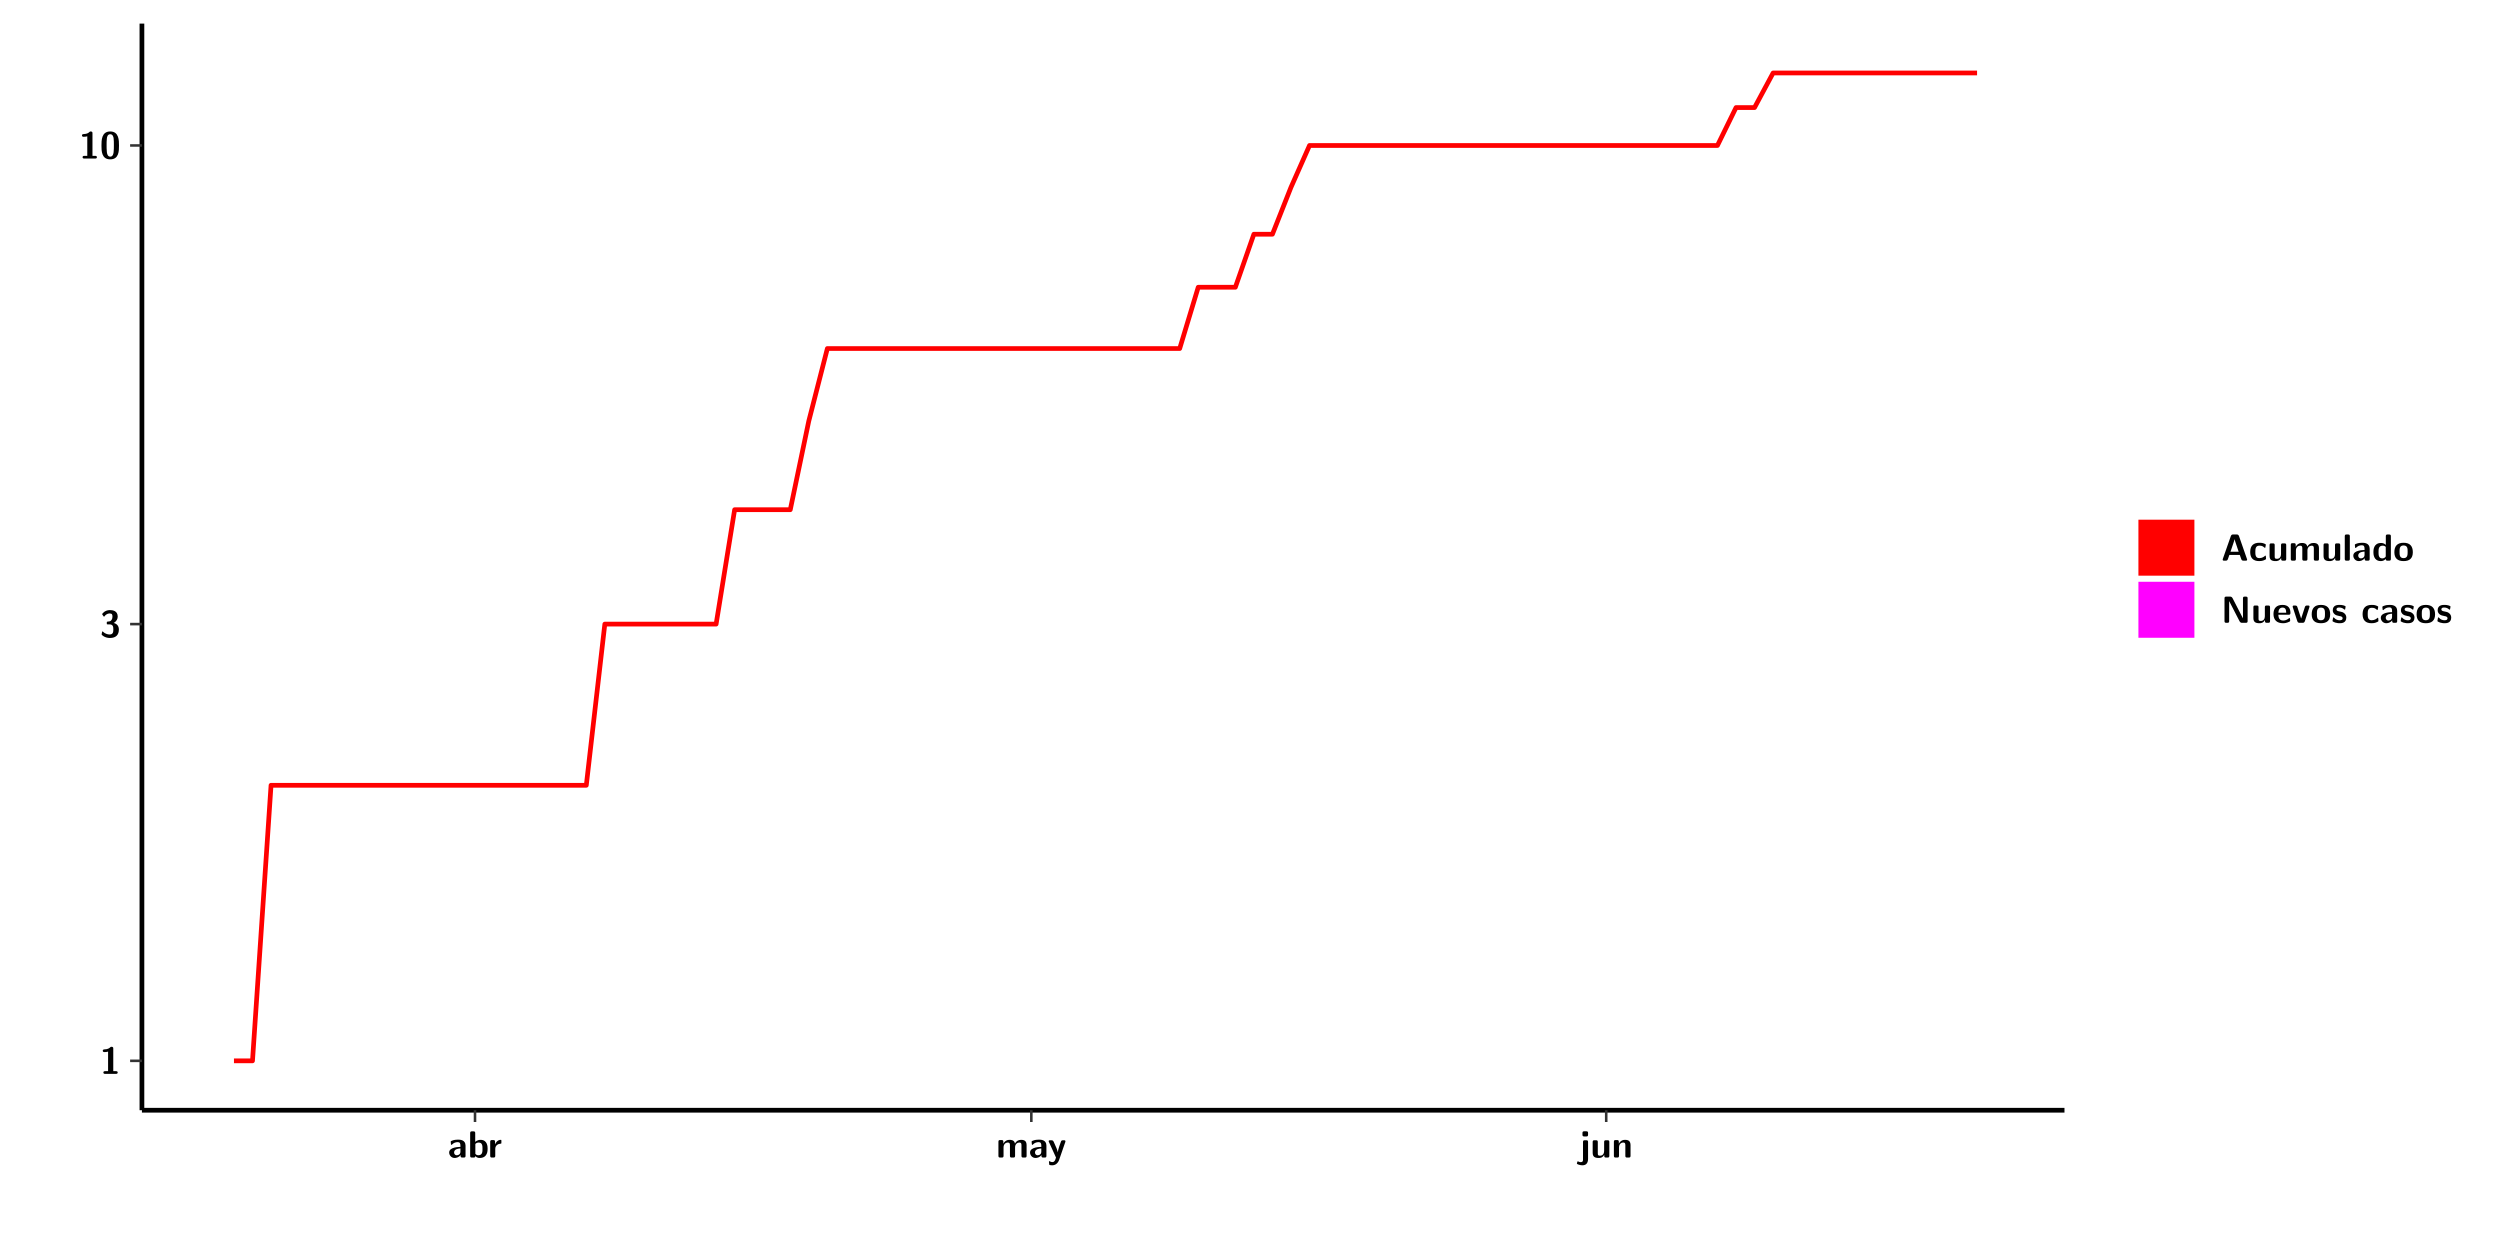
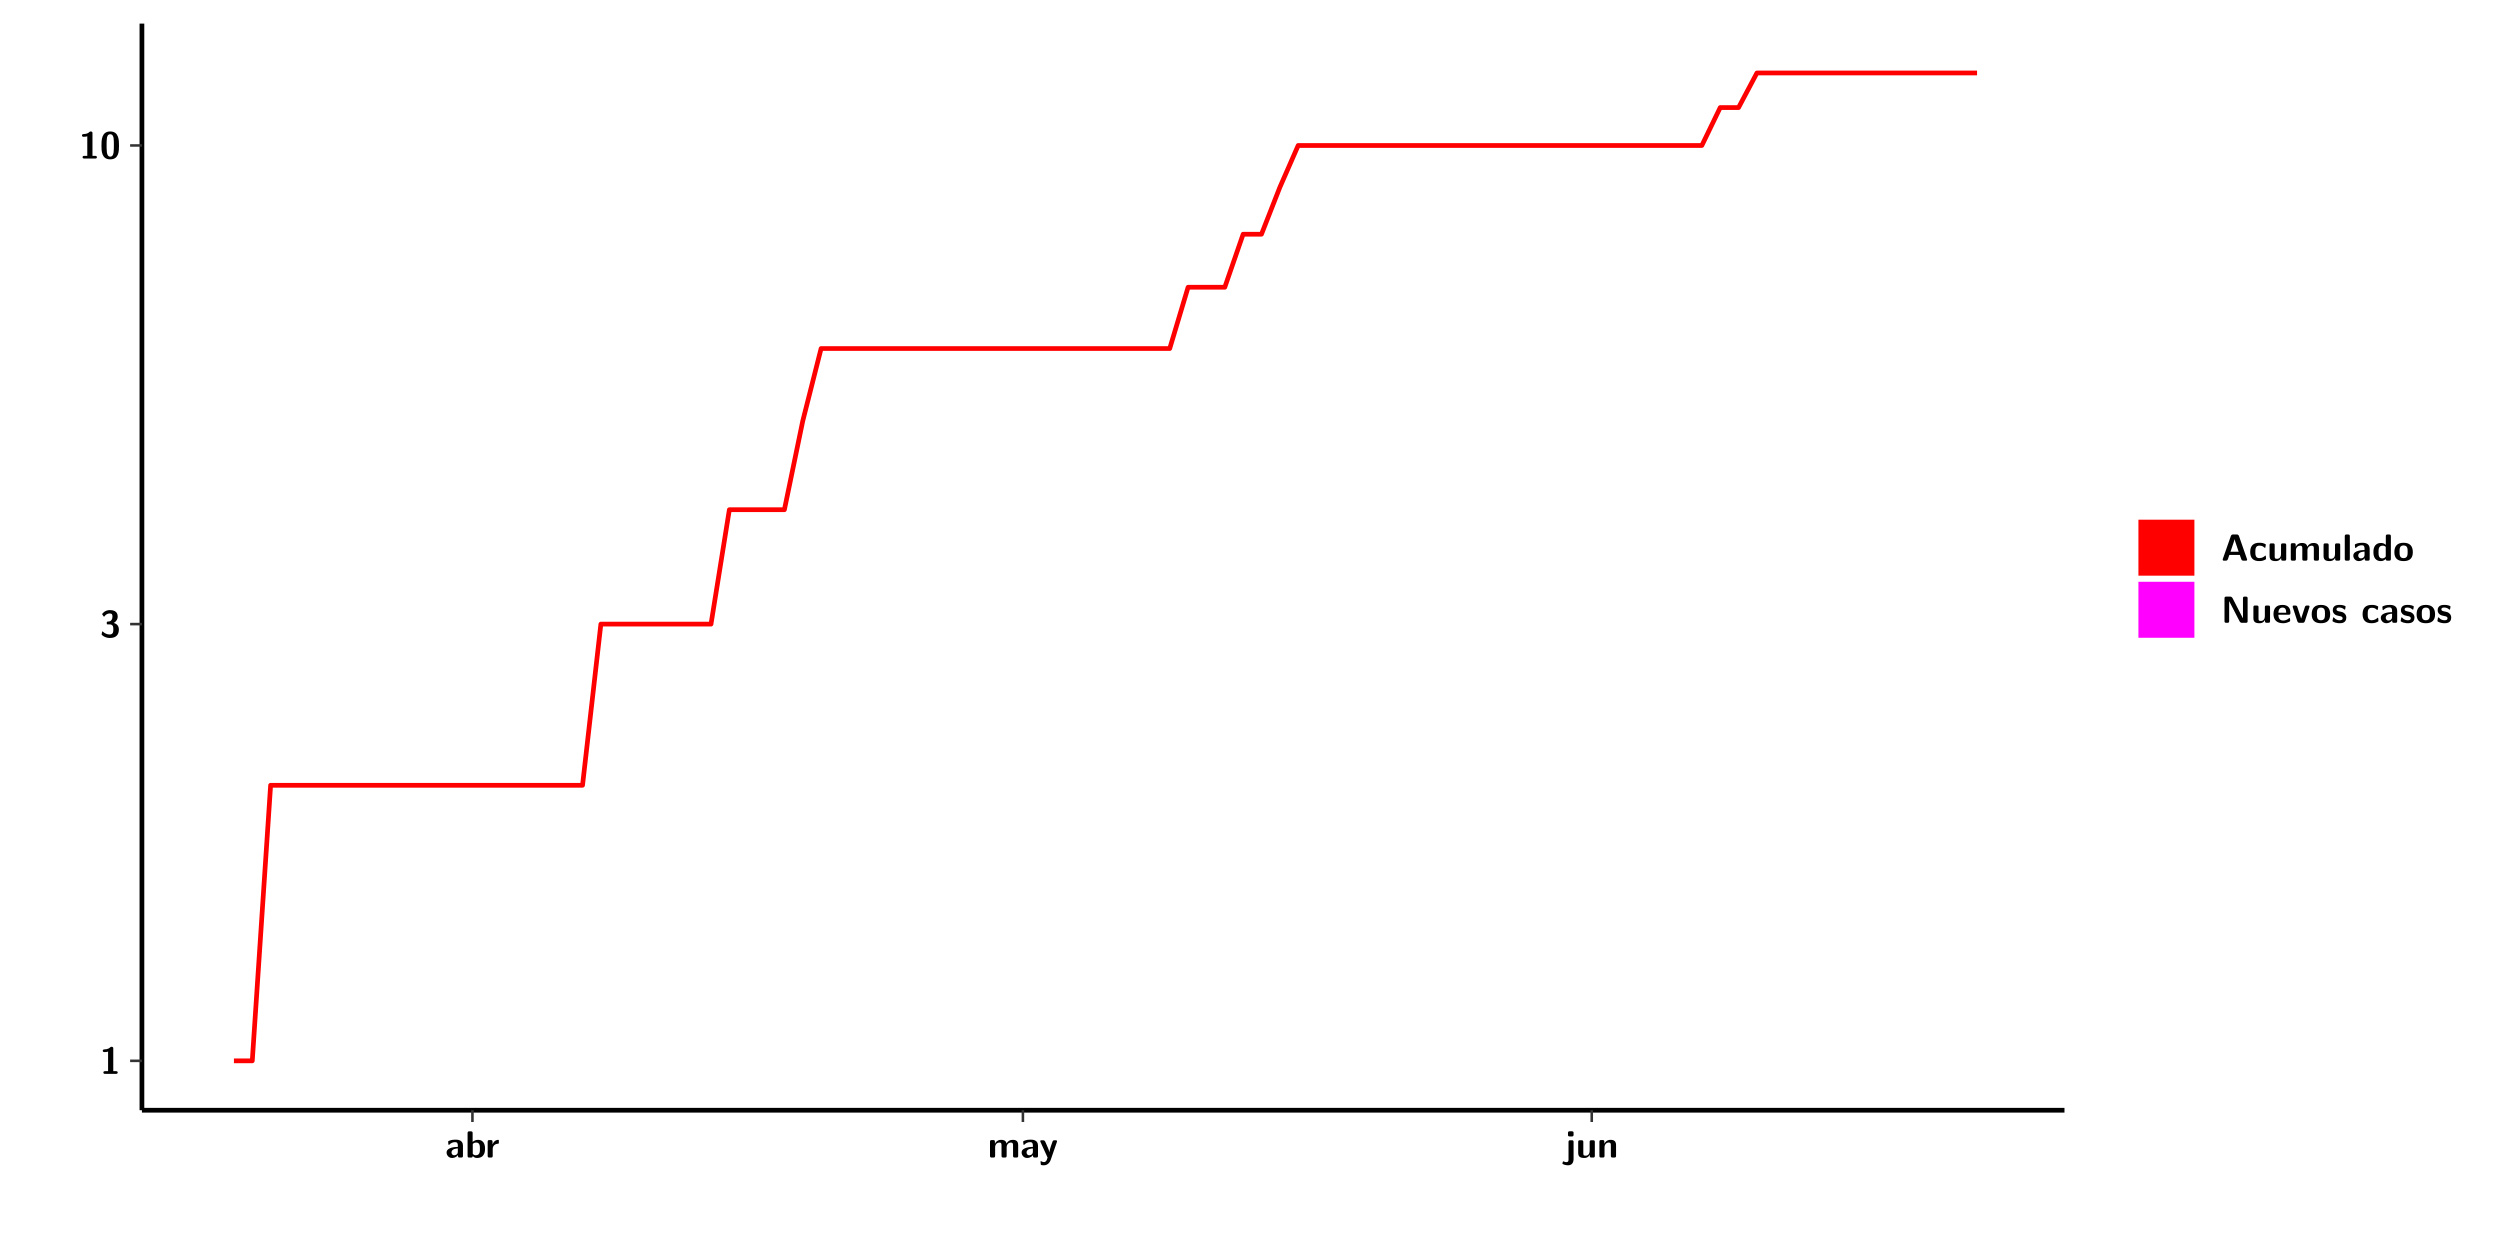
<svg xmlns="http://www.w3.org/2000/svg" xmlns:xlink="http://www.w3.org/1999/xlink" width="579.653pt" height="288pt" viewBox="0 0 579.653 288" version="1.1">
  <defs>
    <g>
      <symbol overflow="visible" id="glyph0-0">
        <path style="stroke:none;" d="" />
      </symbol>
      <symbol overflow="visible" id="glyph0-1">
        <path style="stroke:none;" d="M 3.109 -5.859 C 3.109 -6.016 3.109 -6.281 2.719 -6.281 C 2.547 -6.281 2.516 -6.266 2.406 -6.156 C 2.25 -6.016 1.922 -5.688 1.047 -5.672 C 0.891 -5.672 0.672 -5.609 0.672 -5.359 C 0.672 -5.047 0.969 -5.047 1.094 -5.047 C 1.344 -5.047 1.656 -5.078 1.906 -5.156 L 1.906 -0.625 L 1.234 -0.625 C 1.109 -0.625 0.812 -0.625 0.812 -0.312 C 0.812 0 1.109 0 1.234 0 L 3.719 0 C 3.828 0 4.141 0 4.141 -0.312 C 4.141 -0.625 3.828 -0.625 3.719 -0.625 L 3.109 -0.625 Z M 3.109 -5.859 " />
      </symbol>
      <symbol overflow="visible" id="glyph0-2">
        <path style="stroke:none;" d="M 0.844 -4.859 C 0.906 -4.766 0.953 -4.766 0.969 -4.766 C 1.031 -4.766 1.047 -4.797 1.094 -4.859 C 1.547 -5.5 2.172 -5.5 2.281 -5.5 C 2.844 -5.5 2.922 -5.203 2.922 -4.781 C 2.922 -4.656 2.922 -4.234 2.641 -3.906 C 2.438 -3.656 2.219 -3.641 1.953 -3.625 C 1.859 -3.609 1.688 -3.609 1.672 -3.578 C 1.609 -3.562 1.609 -3.5 1.609 -3.359 L 1.609 -3.203 C 1.609 -2.984 1.609 -2.969 1.844 -2.969 L 2.219 -2.969 C 3.031 -2.969 3.125 -2.469 3.125 -1.797 C 3.125 -1.203 3.062 -0.625 2.266 -0.625 C 1.984 -0.625 1.328 -0.688 0.75 -1.25 C 0.672 -1.328 0.656 -1.328 0.625 -1.328 C 0.531 -1.328 0.516 -1.25 0.516 -1.234 C 0.516 -1.234 0.406 -0.672 0.406 -0.625 C 0.406 -0.516 1.156 0.188 2.312 0.188 C 3.812 0.188 4.406 -0.609 4.406 -1.781 C 4.406 -2.562 3.984 -3.109 3.203 -3.297 C 3.906 -3.688 4.141 -4.266 4.141 -4.766 C 4.141 -6.156 2.891 -6.281 2.328 -6.281 C 1.125 -6.281 0.531 -5.422 0.531 -5.344 C 0.531 -5.297 0.594 -5.219 0.594 -5.219 Z M 0.844 -4.859 " />
      </symbol>
      <symbol overflow="visible" id="glyph0-3">
        <path style="stroke:none;" d="M 4.438 -3 C 4.438 -4.203 4.438 -6.281 2.406 -6.281 C 0.375 -6.281 0.375 -4.219 0.375 -3 C 0.375 -1.812 0.375 0.188 2.406 0.188 C 4.438 0.188 4.438 -1.781 4.438 -3 Z M 2.406 -0.438 C 1.75 -0.438 1.656 -1.25 1.625 -1.484 C 1.562 -1.953 1.562 -2.766 1.562 -3.125 C 1.562 -3.641 1.562 -4.203 1.625 -4.641 C 1.641 -4.875 1.734 -5.641 2.406 -5.641 C 3.047 -5.641 3.156 -4.906 3.188 -4.734 C 3.25 -4.281 3.25 -3.594 3.25 -3.125 C 3.25 -2.625 3.25 -1.953 3.188 -1.469 C 3.156 -1.234 3.062 -0.438 2.406 -0.438 Z M 2.406 -0.438 " />
      </symbol>
      <symbol overflow="visible" id="glyph0-4">
        <path style="stroke:none;" d="M 4.062 -2.766 C 4.062 -4.156 2.734 -4.156 2.297 -4.156 C 1.891 -4.156 1.453 -4.125 0.859 -3.891 C 0.672 -3.797 0.625 -3.781 0.625 -3.688 C 0.625 -3.625 0.688 -3.109 0.688 -3.047 C 0.703 -2.984 0.75 -2.938 0.812 -2.938 C 0.844 -2.938 0.875 -2.969 0.906 -3 C 1.281 -3.391 1.719 -3.578 2.266 -3.578 C 2.734 -3.578 2.875 -3.297 2.875 -2.781 L 2.875 -2.469 C 2.562 -2.469 0.266 -2.453 0.266 -1.172 C 0.266 -0.547 0.766 0.094 1.531 0.094 C 1.828 0.094 2.484 0.016 2.906 -0.594 L 2.906 -0.422 C 2.906 -0.141 2.969 0 3.328 0 L 3.641 0 C 3.984 0 4.062 -0.109 4.062 -0.422 Z M 2.875 -1.344 C 2.875 -0.531 2.047 -0.531 2.016 -0.531 C 1.641 -0.531 1.406 -0.844 1.406 -1.188 C 1.406 -2.047 2.625 -2.109 2.875 -2.109 Z M 2.875 -1.344 " />
      </symbol>
      <symbol overflow="visible" id="glyph0-5">
        <path style="stroke:none;" d="M 1.703 -5.656 C 1.703 -5.938 1.641 -6.078 1.281 -6.078 L 0.953 -6.078 C 0.641 -6.078 0.531 -5.984 0.531 -5.656 L 0.531 -0.422 C 0.531 -0.109 0.625 0 0.953 0 L 1.312 0 C 1.453 0 1.719 0 1.734 -0.344 C 2.125 0.094 2.578 0.094 2.719 0.094 C 4.578 0.094 4.578 -1.594 4.578 -2.031 C 4.578 -2.453 4.578 -4.109 2.938 -4.109 C 2.219 -4.109 1.781 -3.703 1.703 -3.625 Z M 1.734 -3.172 C 1.844 -3.281 2.109 -3.484 2.5 -3.484 C 3.391 -3.484 3.391 -2.672 3.391 -2.016 C 3.391 -1.375 3.391 -0.531 2.406 -0.531 C 2.047 -0.531 1.828 -0.75 1.734 -0.875 Z M 1.734 -3.172 " />
      </symbol>
      <symbol overflow="visible" id="glyph0-6">
        <path style="stroke:none;" d="M 1.703 -2.016 C 1.703 -2.844 2.391 -3.188 2.938 -3.219 C 3.109 -3.234 3.125 -3.234 3.125 -3.469 L 3.125 -3.875 C 3.125 -4.047 3.125 -4.109 2.969 -4.109 C 2.719 -4.109 2.078 -4.031 1.672 -3.078 L 1.656 -3.078 L 1.656 -3.641 C 1.656 -3.922 1.594 -4.062 1.234 -4.062 L 0.953 -4.062 C 0.641 -4.062 0.531 -3.969 0.531 -3.641 L 0.531 -0.422 C 0.531 -0.109 0.625 0 0.953 0 L 1.281 0 C 1.609 0 1.703 -0.109 1.703 -0.422 Z M 1.703 -2.016 " />
      </symbol>
      <symbol overflow="visible" id="glyph0-7">
        <path style="stroke:none;" d="M 7.062 -2.844 C 7.062 -3.75 6.672 -4.109 5.781 -4.109 C 5.156 -4.109 4.688 -3.828 4.359 -3.25 C 4.219 -4.078 3.484 -4.109 3.109 -4.109 C 2.938 -4.109 2.578 -4.109 2.188 -3.828 C 1.906 -3.625 1.734 -3.344 1.672 -3.203 L 1.672 -3.641 C 1.672 -3.922 1.609 -4.062 1.25 -4.062 L 0.953 -4.062 C 0.625 -4.062 0.531 -3.969 0.531 -3.641 L 0.531 -0.422 C 0.531 -0.109 0.625 0 0.953 0 L 1.297 0 C 1.625 0 1.719 -0.109 1.719 -0.422 L 1.719 -2.359 C 1.719 -3.141 2.25 -3.484 2.688 -3.484 C 3.109 -3.484 3.203 -3.297 3.203 -2.828 L 3.203 -0.422 C 3.203 -0.109 3.297 0 3.625 0 L 3.969 0 C 4.297 0 4.391 -0.109 4.391 -0.422 L 4.391 -2.359 C 4.391 -3.141 4.922 -3.484 5.359 -3.484 C 5.781 -3.484 5.875 -3.297 5.875 -2.828 L 5.875 -0.422 C 5.875 -0.109 5.969 0 6.297 0 L 6.641 0 C 6.984 0 7.062 -0.109 7.062 -0.422 Z M 7.062 -2.844 " />
      </symbol>
      <symbol overflow="visible" id="glyph0-8">
        <path style="stroke:none;" d="M 4.109 -3.609 C 4.141 -3.719 4.141 -3.734 4.141 -3.781 C 4.141 -4.016 3.906 -4.016 3.797 -4.016 L 3.609 -4.016 C 3.469 -4.016 3.266 -4.016 3.141 -3.812 C 3.109 -3.766 2.406 -1.828 2.359 -1.25 L 2.344 -1.25 C 2.312 -1.672 1.953 -2.484 1.562 -3.328 C 1.328 -3.891 1.266 -4.016 0.828 -4.016 L 0.594 -4.016 C 0.469 -4.016 0.25 -4.016 0.25 -3.781 C 0.25 -3.75 0.281 -3.688 0.297 -3.641 L 1.953 0 C 1.891 0.188 1.859 0.281 1.828 0.375 C 1.734 0.656 1.578 1.047 1.109 1.047 C 0.812 1.047 0.609 0.922 0.516 0.875 C 0.469 0.844 0.453 0.828 0.422 0.828 C 0.391 0.828 0.312 0.859 0.312 0.969 C 0.312 1.031 0.375 1.641 0.391 1.672 C 0.469 1.781 0.953 1.797 1.094 1.797 C 2.172 1.797 2.609 0.766 2.672 0.547 Z M 4.109 -3.609 " />
      </symbol>
      <symbol overflow="visible" id="glyph0-9">
        <path style="stroke:none;" d="M 1.969 -5.672 C 1.969 -5.953 1.906 -6.094 1.547 -6.094 L 1.094 -6.094 C 0.766 -6.094 0.672 -5.984 0.672 -5.672 L 0.672 -5.312 C 0.672 -5.031 0.734 -4.891 1.094 -4.891 L 1.547 -4.891 C 1.875 -4.891 1.969 -5 1.969 -5.312 Z M 0.797 0.484 C 0.797 0.703 0.797 1.062 0.25 1.062 C 0.156 1.062 -0.094 1.031 -0.266 0.922 C -0.359 0.875 -0.375 0.875 -0.406 0.875 C -0.484 0.875 -0.5 0.922 -0.547 1.094 C -0.609 1.281 -0.625 1.359 -0.625 1.391 C -0.625 1.547 0.109 1.797 0.656 1.797 C 1.625 1.797 1.969 1.141 1.969 0.281 L 1.969 -3.594 C 1.969 -3.875 1.906 -4.016 1.547 -4.016 L 1.219 -4.016 C 0.891 -4.016 0.797 -3.906 0.797 -3.594 Z M 0.797 0.484 " />
      </symbol>
      <symbol overflow="visible" id="glyph0-10">
        <path style="stroke:none;" d="M 4.391 -3.594 C 4.391 -3.875 4.328 -4.016 3.969 -4.016 L 3.609 -4.016 C 3.281 -4.016 3.188 -3.906 3.188 -3.594 L 3.188 -1.516 C 3.188 -0.938 2.891 -0.438 2.266 -0.438 C 1.766 -0.438 1.719 -0.562 1.719 -1.031 L 1.719 -3.594 C 1.719 -3.875 1.656 -4.016 1.297 -4.016 L 0.953 -4.016 C 0.625 -4.016 0.531 -3.922 0.531 -3.594 L 0.531 -1.109 C 0.531 -0.172 1.031 0.094 1.953 0.094 C 2.188 0.094 2.812 0.094 3.219 -0.656 L 3.219 -0.422 C 3.219 -0.141 3.281 0 3.641 0 L 3.969 0 C 4.297 0 4.391 -0.109 4.391 -0.422 Z M 4.391 -3.594 " />
      </symbol>
      <symbol overflow="visible" id="glyph0-11">
        <path style="stroke:none;" d="M 4.391 -2.844 C 4.391 -3.75 4 -4.109 3.109 -4.109 C 2.188 -4.109 1.781 -3.438 1.672 -3.203 L 1.672 -3.641 C 1.672 -3.922 1.609 -4.062 1.25 -4.062 L 0.953 -4.062 C 0.625 -4.062 0.531 -3.969 0.531 -3.641 L 0.531 -0.422 C 0.531 -0.109 0.625 0 0.953 0 L 1.297 0 C 1.625 0 1.719 -0.109 1.719 -0.422 L 1.719 -2.359 C 1.719 -3.125 2.219 -3.484 2.688 -3.484 C 3.109 -3.484 3.188 -3.281 3.188 -2.828 L 3.188 -0.422 C 3.188 -0.141 3.25 0 3.609 0 L 3.969 0 C 4.297 0 4.391 -0.109 4.391 -0.422 Z M 4.391 -2.844 " />
      </symbol>
      <symbol overflow="visible" id="glyph0-12">
        <path style="stroke:none;" d="M 4.156 -5.703 C 4.031 -6.078 3.766 -6.078 3.594 -6.078 L 2.828 -6.078 C 2.641 -6.078 2.391 -6.078 2.266 -5.703 L 0.406 -0.406 C 0.375 -0.297 0.375 -0.281 0.375 -0.234 C 0.375 0 0.594 0 0.703 0 L 1.031 0 C 1.188 0 1.453 0 1.578 -0.344 L 1.922 -1.328 L 4.344 -1.328 L 4.641 -0.484 C 4.75 -0.172 4.812 0 5.234 0 L 5.703 0 C 5.828 0 6.047 0 6.047 -0.234 C 6.047 -0.281 6.047 -0.297 6 -0.406 Z M 2.812 -3.938 C 2.938 -4.328 3.062 -4.656 3.125 -4.969 L 3.141 -4.969 C 3.188 -4.766 3.188 -4.75 3.25 -4.547 L 4.078 -2.078 L 2.188 -2.078 Z M 2.812 -3.938 " />
      </symbol>
      <symbol overflow="visible" id="glyph0-13">
        <path style="stroke:none;" d="M 4 -0.438 C 4 -0.531 3.969 -0.938 3.953 -1.047 C 3.953 -1.078 3.938 -1.172 3.844 -1.172 C 3.812 -1.172 3.797 -1.172 3.703 -1.078 C 3.562 -0.953 3.141 -0.594 2.422 -0.594 C 1.516 -0.594 1.516 -1.469 1.516 -2.031 C 1.516 -2.75 1.562 -3.484 2.453 -3.484 C 3.031 -3.484 3.266 -3.344 3.578 -3.078 C 3.688 -2.984 3.703 -2.984 3.734 -2.984 C 3.828 -2.984 3.844 -3.062 3.844 -3.094 C 3.859 -3.172 3.953 -3.656 3.953 -3.703 C 3.953 -3.781 3.891 -3.812 3.75 -3.891 C 3.328 -4.078 3.062 -4.156 2.453 -4.156 C 1.141 -4.156 0.328 -3.547 0.328 -2.016 C 0.328 -0.562 1.078 0.094 2.406 0.094 C 2.641 0.094 3.172 0.094 3.75 -0.203 C 4 -0.344 4 -0.344 4 -0.438 Z M 4 -0.438 " />
      </symbol>
      <symbol overflow="visible" id="glyph0-14">
        <path style="stroke:none;" d="M 1.703 -5.656 C 1.703 -5.938 1.641 -6.078 1.281 -6.078 L 0.953 -6.078 C 0.641 -6.078 0.531 -5.984 0.531 -5.656 L 0.531 -0.422 C 0.531 -0.109 0.625 0 0.953 0 L 1.281 0 C 1.609 0 1.703 -0.109 1.703 -0.422 Z M 1.703 -5.656 " />
      </symbol>
      <symbol overflow="visible" id="glyph0-15">
        <path style="stroke:none;" d="M 4.375 -5.656 C 4.375 -5.938 4.312 -6.078 3.953 -6.078 L 3.625 -6.078 C 3.297 -6.078 3.203 -5.969 3.203 -5.656 L 3.203 -3.672 C 2.812 -4.047 2.375 -4.109 2.109 -4.109 C 0.328 -4.109 0.328 -2.422 0.328 -2 C 0.328 -1.594 0.328 0.094 2.062 0.094 C 2.422 0.094 2.812 -0.016 3.188 -0.406 C 3.188 -0.094 3.297 0 3.609 0 L 3.953 0 C 4.281 0 4.375 -0.109 4.375 -0.422 Z M 3.188 -1.094 C 3.188 -0.953 3.188 -0.875 2.922 -0.688 C 2.703 -0.547 2.5 -0.531 2.406 -0.531 C 1.516 -0.531 1.516 -1.344 1.516 -2 C 1.516 -2.656 1.516 -3.484 2.5 -3.484 C 2.75 -3.484 2.984 -3.391 3.188 -3.203 Z M 3.188 -1.094 " />
      </symbol>
      <symbol overflow="visible" id="glyph0-16">
        <path style="stroke:none;" d="M 4.547 -1.969 C 4.547 -3.406 3.844 -4.156 2.406 -4.156 C 0.953 -4.156 0.266 -3.391 0.266 -1.969 C 0.266 -0.547 1.031 0.094 2.406 0.094 C 3.781 0.094 4.547 -0.531 4.547 -1.969 Z M 2.406 -0.594 C 1.469 -0.594 1.469 -1.375 1.469 -2.078 C 1.469 -2.75 1.469 -3.531 2.406 -3.531 C 3.344 -3.531 3.344 -2.766 3.344 -2.078 C 3.344 -1.391 3.344 -0.594 2.406 -0.594 Z M 2.406 -0.594 " />
      </symbol>
      <symbol overflow="visible" id="glyph0-17">
        <path style="stroke:none;" d="M 2.656 -5.734 C 2.469 -6.078 2.203 -6.078 2.031 -6.078 L 1.219 -6.078 C 0.906 -6.078 0.797 -5.984 0.797 -5.656 L 0.797 -0.422 C 0.797 -0.109 0.891 0 1.219 0 L 1.453 0 C 1.781 0 1.875 -0.109 1.875 -0.422 L 1.875 -5.016 L 1.891 -5.016 L 4.297 -0.344 C 4.484 0 4.75 0 4.922 0 L 5.734 0 C 6.062 0 6.156 -0.109 6.156 -0.422 L 6.156 -5.656 C 6.156 -5.938 6.094 -6.078 5.734 -6.078 L 5.5 -6.078 C 5.156 -6.078 5.078 -5.969 5.078 -5.656 L 5.078 -1.062 L 5.062 -1.062 Z M 2.656 -5.734 " />
      </symbol>
      <symbol overflow="visible" id="glyph0-18">
        <path style="stroke:none;" d="M 3.781 -1.875 C 3.984 -1.875 4.203 -1.891 4.203 -2.281 C 4.203 -3.406 3.672 -4.156 2.359 -4.156 C 0.969 -4.156 0.266 -3.375 0.266 -2.047 C 0.266 -0.609 1.109 0.094 2.484 0.094 C 2.812 0.094 3.312 0.047 3.891 -0.234 C 4.078 -0.328 4.141 -0.359 4.141 -0.469 C 4.141 -0.531 4.125 -0.781 4.109 -0.844 C 4.078 -1.125 4.062 -1.125 3.984 -1.125 C 3.953 -1.125 3.938 -1.125 3.844 -1.047 C 3.328 -0.594 2.797 -0.531 2.516 -0.531 C 1.531 -0.531 1.422 -1.312 1.391 -1.875 Z M 1.406 -2.344 C 1.422 -2.875 1.609 -3.531 2.359 -3.531 C 3.062 -3.531 3.203 -3.031 3.219 -2.344 Z M 1.406 -2.344 " />
      </symbol>
      <symbol overflow="visible" id="glyph0-19">
        <path style="stroke:none;" d="M 4.109 -3.609 C 4.141 -3.719 4.141 -3.75 4.141 -3.766 C 4.141 -4.016 3.922 -4.016 3.797 -4.016 L 3.609 -4.016 C 3.25 -4.016 3.141 -3.891 3.062 -3.641 L 2.203 -0.984 L 1.328 -3.641 C 1.266 -3.828 1.203 -4.016 0.781 -4.016 L 0.578 -4.016 C 0.453 -4.016 0.234 -4.016 0.234 -3.766 C 0.234 -3.75 0.234 -3.719 0.266 -3.609 L 1.312 -0.375 C 1.438 0 1.703 0 1.859 0 L 2.5 0 C 2.672 0 2.938 0 3.062 -0.375 Z M 4.109 -3.609 " />
      </symbol>
      <symbol overflow="visible" id="glyph0-20">
        <path style="stroke:none;" d="M 3.469 -1.234 C 3.469 -1.734 3.203 -2.031 3.047 -2.172 C 2.703 -2.484 2.391 -2.547 2.031 -2.609 C 1.547 -2.703 1.188 -2.766 1.188 -3.109 C 1.188 -3.469 1.484 -3.547 1.828 -3.547 C 2.406 -3.547 2.719 -3.328 2.953 -3.125 C 3.047 -3.047 3.062 -3.047 3.094 -3.047 C 3.188 -3.047 3.203 -3.125 3.203 -3.156 C 3.219 -3.219 3.312 -3.719 3.312 -3.766 C 3.312 -3.906 2.844 -4.031 2.75 -4.062 C 2.406 -4.156 2.125 -4.156 1.891 -4.156 C 1.5 -4.156 0.328 -4.156 0.328 -2.906 C 0.328 -2.484 0.516 -2.219 0.75 -2 C 1.062 -1.734 1.406 -1.672 1.906 -1.562 C 2.156 -1.531 2.609 -1.453 2.609 -1.062 C 2.609 -0.656 2.266 -0.594 1.922 -0.594 C 1.531 -0.594 1.047 -0.703 0.625 -1.188 C 0.594 -1.234 0.562 -1.266 0.516 -1.266 C 0.422 -1.266 0.406 -1.188 0.391 -1.125 C 0.375 -1.016 0.266 -0.516 0.266 -0.422 C 0.266 -0.266 0.922 -0.062 0.922 -0.047 C 1.406 0.094 1.766 0.094 1.922 0.094 C 2.359 0.094 3.469 0.062 3.469 -1.234 Z M 3.469 -1.234 " />
      </symbol>
    </g>
    <clipPath id="clip1">
      <path d="M 0 0 L 576.008 0 L 576.008 288 L 0 288 Z M 0 0 " />
    </clipPath>
    <clipPath id="clip2">
      <path d="M 32.906 5.477 L 478.672 5.477 L 478.672 257.414 L 32.906 257.414 Z M 32.906 5.477 " />
    </clipPath>
  </defs>
  <g id="surface1">
    <g clip-path="url(#clip1)" clip-rule="nonzero">
      <path style="fill-rule:nonzero;fill:rgb(100%,100%,100%);fill-opacity:1;stroke-width:0.598;stroke-linecap:round;stroke-linejoin:round;stroke:rgb(100%,100%,100%);stroke-opacity:1;stroke-miterlimit:10;" d="M 0 0 L 0 288.004 L 576.008 288.004 L 576.008 0 Z M 0 0 " transform="matrix(1,0,0,-1,0,288)" />
    </g>
    <g clip-path="url(#clip2)" clip-rule="nonzero">
      <path style=" stroke:none;fill-rule:nonzero;fill:rgb(100%,100%,100%);fill-opacity:1;" d="M 32.906 257.414 L 32.906 5.477 L 478.672 5.477 L 478.672 257.414 Z M 32.906 257.414 " />
    </g>
-     <path style="fill:none;stroke-width:1.096;stroke-linecap:butt;stroke-linejoin:round;stroke:rgb(100%,0%,0%);stroke-opacity:1;stroke-miterlimit:10;" d="M 54.246 42.031 L 58.543 42.031 L 62.844 105.926 L 135.941 105.926 L 140.234 143.293 L 166.039 143.293 L 170.332 169.816 L 183.234 169.816 L 187.527 190.379 L 191.832 207.188 L 273.527 207.188 L 277.82 221.395 L 286.43 221.395 L 290.723 233.695 L 295.027 233.695 L 299.32 244.555 L 303.625 254.27 L 398.211 254.27 L 402.516 263.059 L 406.809 263.059 L 411.113 271.078 L 458.406 271.078 " transform="matrix(1,0,0,-1,0,288)" />
+     <path style="fill:none;stroke-width:1.096;stroke-linecap:butt;stroke-linejoin:round;stroke:rgb(100%,0%,0%);stroke-opacity:1;stroke-miterlimit:10;" d="M 54.238 42.031 L 58.492 42.031 L 62.746 105.926 L 135.066 105.926 L 139.32 143.293 L 164.855 143.293 L 169.109 169.816 L 181.871 169.816 L 186.125 190.379 L 190.379 207.188 L 271.215 207.188 L 275.469 221.395 L 283.98 221.395 L 288.234 233.695 L 292.488 233.695 L 296.742 244.555 L 300.996 254.27 L 394.594 254.27 L 398.848 263.059 L 403.105 263.059 L 407.359 271.078 L 458.406 271.078 " transform="matrix(1,0,0,-1,0,288)" />
    <path style="fill:none;stroke-width:1.096;stroke-linecap:butt;stroke-linejoin:round;stroke:rgb(0%,0%,0%);stroke-opacity:1;stroke-miterlimit:10;" d="M 32.906 30.586 L 32.906 282.523 " transform="matrix(1,0,0,-1,0,288)" />
    <g style="fill:rgb(0%,0%,0%);fill-opacity:1;">
      <use xlink:href="#glyph0-1" x="23.153" y="248.986" />
    </g>
    <g style="fill:rgb(0%,0%,0%);fill-opacity:1;">
      <use xlink:href="#glyph0-2" x="23.153" y="147.736" />
    </g>
    <g style="fill:rgb(0%,0%,0%);fill-opacity:1;">
      <use xlink:href="#glyph0-1" x="18.331" y="36.762" />
      <use xlink:href="#glyph0-3" x="23.153" y="36.762" />
    </g>
    <path style="fill:none;stroke-width:0.598;stroke-linecap:butt;stroke-linejoin:round;stroke:rgb(20%,20%,20%);stroke-opacity:1;stroke-miterlimit:10;" d="M 30.168 42.031 L 32.906 42.031 " transform="matrix(1,0,0,-1,0,288)" />
    <path style="fill:none;stroke-width:0.598;stroke-linecap:butt;stroke-linejoin:round;stroke:rgb(20%,20%,20%);stroke-opacity:1;stroke-miterlimit:10;" d="M 30.168 143.293 L 32.906 143.293 " transform="matrix(1,0,0,-1,0,288)" />
    <path style="fill:none;stroke-width:0.598;stroke-linecap:butt;stroke-linejoin:round;stroke:rgb(20%,20%,20%);stroke-opacity:1;stroke-miterlimit:10;" d="M 30.168 254.27 L 32.906 254.27 " transform="matrix(1,0,0,-1,0,288)" />
    <path style="fill:none;stroke-width:1.096;stroke-linecap:butt;stroke-linejoin:round;stroke:rgb(0%,0%,0%);stroke-opacity:1;stroke-miterlimit:10;" d="M 32.906 30.586 L 478.672 30.586 " transform="matrix(1,0,0,-1,0,288)" />
-     <path style="fill:none;stroke-width:0.598;stroke-linecap:butt;stroke-linejoin:round;stroke:rgb(20%,20%,20%);stroke-opacity:1;stroke-miterlimit:10;" d="M 110.137 27.848 L 110.137 30.586 " transform="matrix(1,0,0,-1,0,288)" />
-     <path style="fill:none;stroke-width:0.598;stroke-linecap:butt;stroke-linejoin:round;stroke:rgb(20%,20%,20%);stroke-opacity:1;stroke-miterlimit:10;" d="M 239.125 27.848 L 239.125 30.586 " transform="matrix(1,0,0,-1,0,288)" />
-     <path style="fill:none;stroke-width:0.598;stroke-linecap:butt;stroke-linejoin:round;stroke:rgb(20%,20%,20%);stroke-opacity:1;stroke-miterlimit:10;" d="M 372.418 27.848 L 372.418 30.586 " transform="matrix(1,0,0,-1,0,288)" />
+     <path style="fill:none;stroke-width:0.598;stroke-linecap:butt;stroke-linejoin:round;stroke:rgb(20%,20%,20%);stroke-opacity:1;stroke-miterlimit:10;" d="M 109.539 27.848 L 109.539 30.586 " transform="matrix(1,0,0,-1,0,288)" />
+     <path style="fill:none;stroke-width:0.598;stroke-linecap:butt;stroke-linejoin:round;stroke:rgb(20%,20%,20%);stroke-opacity:1;stroke-miterlimit:10;" d="M 237.172 27.848 L 237.172 30.586 " transform="matrix(1,0,0,-1,0,288)" />
+     <path style="fill:none;stroke-width:0.598;stroke-linecap:butt;stroke-linejoin:round;stroke:rgb(20%,20%,20%);stroke-opacity:1;stroke-miterlimit:10;" d="M 369.062 27.848 L 369.062 30.586 " transform="matrix(1,0,0,-1,0,288)" />
    <g style="fill:rgb(0%,0%,0%);fill-opacity:1;">
-       <use xlink:href="#glyph0-4" x="103.878" y="268.394" />
-       <use xlink:href="#glyph0-5" x="108.481" y="268.394" />
+       <use xlink:href="#glyph0-4" x="103.28" y="268.394" />
+       <use xlink:href="#glyph0-5" x="107.883" y="268.394" />
    </g>
    <g style="fill:rgb(0%,0%,0%);fill-opacity:1;">
-       <use xlink:href="#glyph0-6" x="113.128" y="268.394" />
+       <use xlink:href="#glyph0-6" x="112.539" y="268.394" />
    </g>
    <g style="fill:rgb(0%,0%,0%);fill-opacity:1;">
-       <use xlink:href="#glyph0-7" x="230.965" y="268.394" />
-       <use xlink:href="#glyph0-4" x="238.563" y="268.394" />
+       <use xlink:href="#glyph0-7" x="229.012" y="268.394" />
+       <use xlink:href="#glyph0-4" x="236.61" y="268.394" />
    </g>
    <g style="fill:rgb(0%,0%,0%);fill-opacity:1;">
-       <use xlink:href="#glyph0-8" x="242.894" y="268.394" />
+       <use xlink:href="#glyph0-8" x="240.941" y="268.394" />
    </g>
    <g style="fill:rgb(0%,0%,0%);fill-opacity:1;">
-       <use xlink:href="#glyph0-9" x="366.24" y="268.394" />
-       <use xlink:href="#glyph0-10" x="368.748" y="268.394" />
-       <use xlink:href="#glyph0-11" x="373.667" y="268.394" />
+       <use xlink:href="#glyph0-9" x="362.882" y="268.394" />
+       <use xlink:href="#glyph0-10" x="365.39" y="268.394" />
+       <use xlink:href="#glyph0-11" x="370.309" y="268.394" />
    </g>
    <path style=" stroke:none;fill-rule:nonzero;fill:rgb(100%,100%,100%);fill-opacity:1;" d="M 489.629 154.062 L 489.629 108.828 L 570.527 108.828 L 570.527 154.062 Z M 489.629 154.062 " />
    <path style=" stroke:none;fill-rule:nonzero;fill:rgb(100%,0%,0%);fill-opacity:1;" d="M 495.816 133.477 L 495.816 120.496 L 508.797 120.496 L 508.797 133.477 Z M 495.816 133.477 " />
    <path style=" stroke:none;fill-rule:nonzero;fill:rgb(100%,0%,100%);fill-opacity:1;" d="M 495.816 147.875 L 495.816 134.891 L 508.797 134.891 L 508.797 147.875 Z M 495.816 147.875 " />
    <g style="fill:rgb(0%,0%,0%);fill-opacity:1;">
      <use xlink:href="#glyph0-12" x="514.979" y="130.002" />
      <use xlink:href="#glyph0-13" x="521.408" y="130.002" />
      <use xlink:href="#glyph0-10" x="525.694" y="130.002" />
      <use xlink:href="#glyph0-7" x="530.613" y="130.002" />
      <use xlink:href="#glyph0-10" x="538.212" y="130.002" />
      <use xlink:href="#glyph0-14" x="543.131" y="130.002" />
      <use xlink:href="#glyph0-4" x="545.372" y="130.002" />
      <use xlink:href="#glyph0-15" x="549.975" y="130.002" />
      <use xlink:href="#glyph0-16" x="554.894" y="130.002" />
    </g>
    <g style="fill:rgb(0%,0%,0%);fill-opacity:1;">
      <use xlink:href="#glyph0-17" x="514.979" y="144.408" />
      <use xlink:href="#glyph0-10" x="521.944" y="144.408" />
      <use xlink:href="#glyph0-18" x="526.864" y="144.408" />
      <use xlink:href="#glyph0-19" x="531.345" y="144.408" />
      <use xlink:href="#glyph0-16" x="535.728" y="144.408" />
      <use xlink:href="#glyph0-20" x="540.55" y="144.408" />
    </g>
    <g style="fill:rgb(0%,0%,0%);fill-opacity:1;">
      <use xlink:href="#glyph0-13" x="547.465" y="144.408" />
      <use xlink:href="#glyph0-4" x="551.751" y="144.408" />
      <use xlink:href="#glyph0-20" x="556.354" y="144.408" />
      <use xlink:href="#glyph0-16" x="560.051" y="144.408" />
      <use xlink:href="#glyph0-20" x="564.872" y="144.408" />
    </g>
  </g>
</svg>
